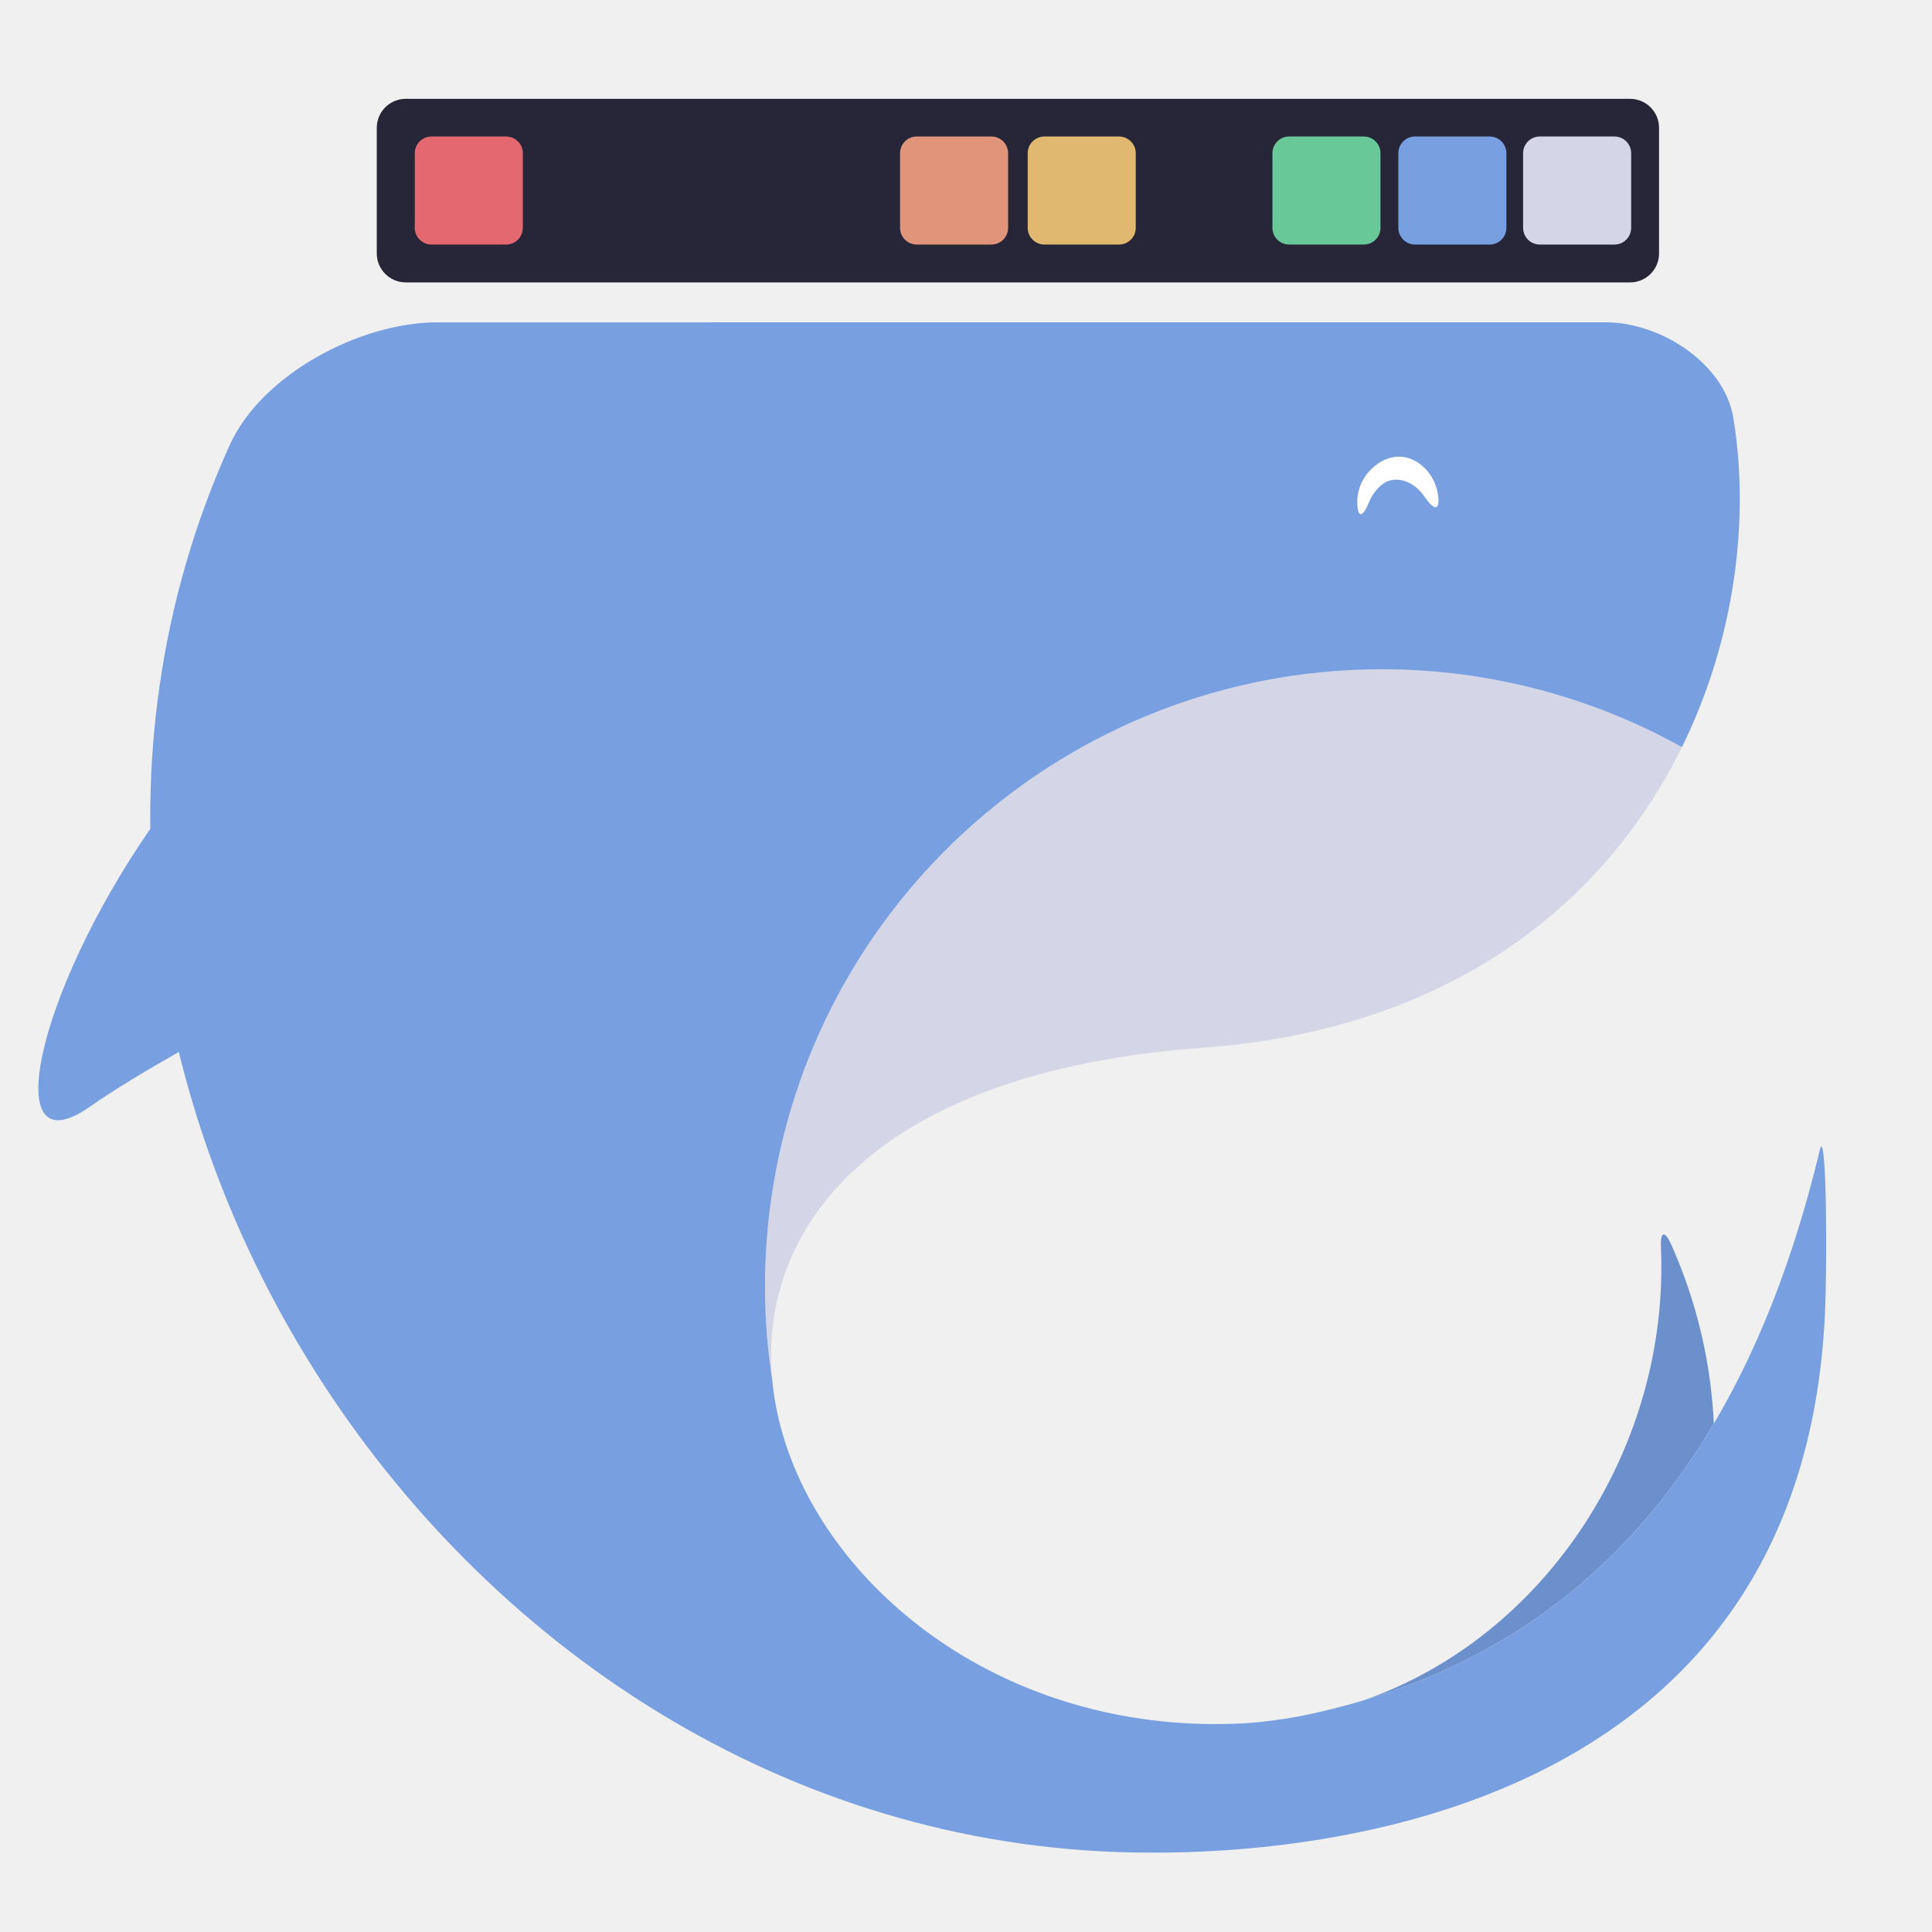
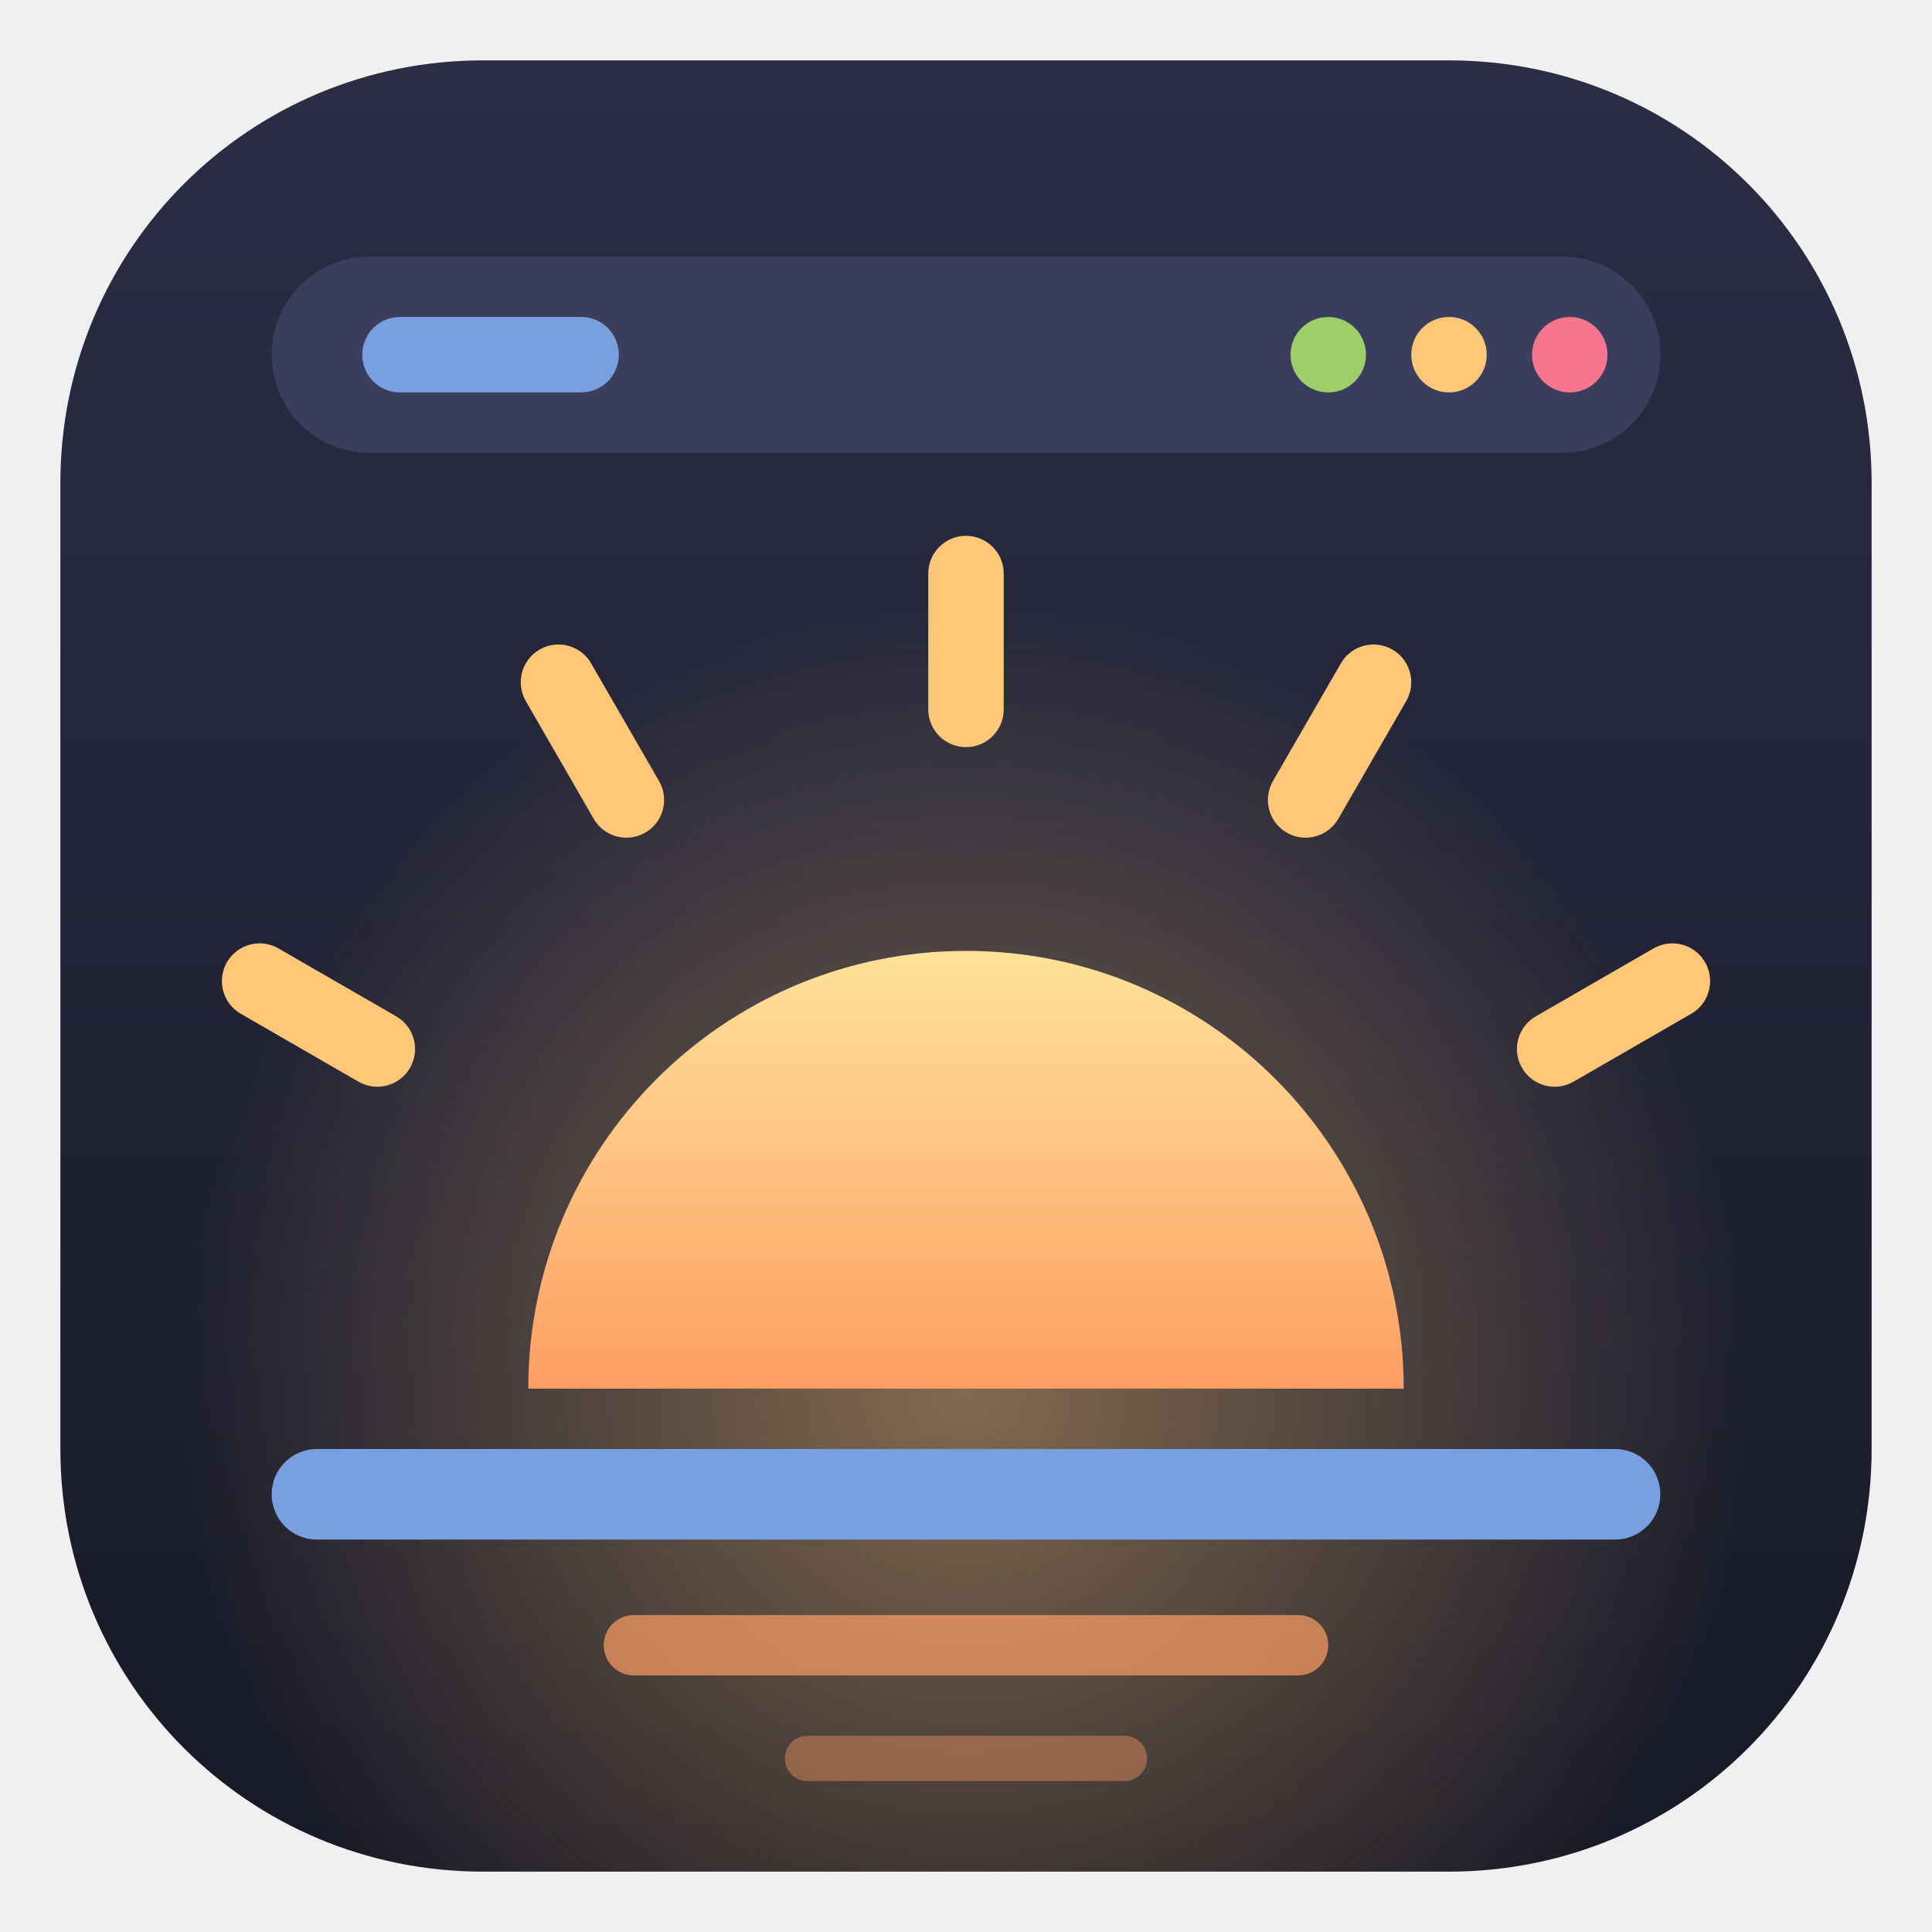
- <svg xmlns="http://www.w3.org/2000/svg" width="120mm" height="120mm" version="1.1" viewBox="55 55 120 120">
-   <path d="M 80.207,61.138 H 156.242 c 1,0 1.805,0.805 1.805,1.805 v 7.793 c 0,1 -0.805,1.805 -1.805,1.805 H 80.207 c -1,0 -1.805,-0.805 -1.805,-1.805 v -7.793 c 0,-1 0.805,-1.805 1.805,-1.805 z" fill="#262638" stroke-width="0.735" style="font-variation-settings:'wght' 700" />
-   <path d="m 81.802,63.478 h 4.632 c 0.576,0 1.04,0.464 1.04,1.04 v 4.632 c 0,0.576 -0.464,1.04 -1.04,1.04 h -4.632 c -0.576,0 -1.04,-0.464 -1.04,-1.04 v -4.632 c 0,-0.576 0.464,-1.04 1.04,-1.04 z" fill="#e46870" />
-   <path d="m 111.944,63.478 h 4.632 c 0.576,0 1.04,0.464 1.04,1.04 v 4.632 c 0,0.576 -0.464,1.04 -1.04,1.04 h -4.632 c -0.576,0 -1.04,-0.464 -1.04,-1.04 v -4.632 c 0,-0.576 0.464,-1.04 1.04,-1.04 z" fill="#e0947a" />
-   <path d="m 135.073,63.478 h 4.632 c 0.576,0 1.04,0.464 1.04,1.04 v 4.632 c 0,0.576 -0.464,1.04 -1.04,1.04 h -4.632 c -0.576,0 -1.04,-0.464 -1.04,-1.04 v -4.632 c 0,-0.576 0.464,-1.04 1.04,-1.04 z" fill="#68c898" />
-   <path d="m 142.893,63.478 h 4.632 c 0.576,0 1.04,0.464 1.04,1.04 v 4.632 c 0,0.576 -0.464,1.04 -1.04,1.04 h -4.632 c -0.576,0 -1.04,-0.464 -1.04,-1.04 v -4.632 c 0,-0.576 0.464,-1.04 1.04,-1.04 z" fill="#78a0e0" />
-   <path d="m 150.643,63.478 h 4.632 c 0.576,0 1.04,0.464 1.04,1.04 v 4.632 c 0,0.576 -0.464,1.04 -1.04,1.04 h -4.632 c -0.576,0 -1.04,-0.464 -1.04,-1.04 v -4.632 c 0,-0.576 0.464,-1.04 1.04,-1.04 z" fill="#d4d6e8" />
-   <path d="m 119.872,63.478 h 4.632 c 0.576,0 1.04,0.464 1.04,1.04 v 4.632 c 0,0.576 -0.464,1.04 -1.04,1.04 h -4.632 c -0.576,0 -1.04,-0.464 -1.04,-1.04 v -4.632 c 0,-0.576 0.464,-1.04 1.04,-1.04 z" fill="#e0b870" />
-   <path d="m 158.337,131.672 c -0.128,0.003 -0.196,0.27 -0.174,0.786 0.546,12.38 -7.097,24.208 -18.511,28.167 10.014,-2.981 16.998,-9.092 21.798,-17.202 -0.04,-0.844 -0.114,-1.687 -0.223,-2.527 -0.387,-2.976 -1.207,-5.876 -2.431,-8.608 -0.186,-0.416 -0.347,-0.619 -0.46,-0.616 z" style="fill:#6c90cc;stroke-width:0.864;stroke-linecap:round;stroke-linejoin:round" />
-   <path style="fill:#d4d6e8;fill-opacity:1;stroke:none;stroke-width:3.85;stroke-linejoin:round" d="m 159.468,101.406 a 38.322,38.322 0 0 0 -12.98,-4.415 38.322,38.322 0 0 0 -4.996,-0.413 38.322,38.322 0 0 0 -38.557,32.667 38.322,38.322 0 0 0 0.038,11.547 c -0.921,-9.451 6.178,-18.849 25.479,-20.612 0.679,-0.062 1.782,-0.139 2.461,-0.206 14.924,-1.459 24.011,-9.333 28.556,-18.568 z" />
-   <path style="fill:#78a0e0;stroke-width:7;stroke-linejoin:round" d="m 82.16,75.021 c -4.81,0 -10.917,3.248 -12.896,7.627 -17.432,38.571 13.622,87.422 57.194,87.422 10.222,0.056 40.403,-2.412 41.889,-33.391 0.151,-3.141 0.113,-11.274 -0.281,-10.398 -4.193,17.636 -13.385,31.357 -32.009,35.251 -1.026,0.215 -2.71,0.449 -3.757,0.505 -14.287,0.767 -25.275,-7.701 -28.463,-17.243 l -0.018,0.007 a 38.322,38.322 0 0 1 -0.085,-0.325 c -0.384,-1.218 -0.641,-2.452 -0.761,-3.685 a 38.322,38.322 0 0 1 -0.038,-11.547 38.322,38.322 0 0 1 38.557,-32.667 38.322,38.322 0 0 1 4.996,0.413 38.322,38.322 0 0 1 12.98,4.415 c 3.32,-6.747 4.217,-14.221 3.193,-20.452 -0.553,-3.368 -4.502,-5.933 -7.925,-5.933 z M 64.334,106.481 c -7.173,10.391 -9.424,21.22 -3.758,17.263 1.55,-1.083 3.435,-2.213 5.531,-3.404 -1.108,-4.538 -1.717,-9.188 -1.773,-13.859 z m 39.399,37.995 a 38.322,38.322 0 0 0 0.085,0.325 l 0.018,-0.007 c -0.035,-0.106 -0.07,-0.212 -0.103,-0.318 z" />
-   <path d="m 140.099,84.216 c -0.557,0.572 -0.825,1.324 -0.795,2.069 0.038,0.963 0.372,0.79 0.735,-0.107 0.287,-0.71 0.811,-1.131 1.07,-1.252 0.759,-0.355 1.76,0.023 2.347,0.892 0.571,0.846 0.993,0.987 0.87,-0.02 -0.237,-1.937 -2.414,-3.444 -4.227,-1.582 z" style="fill:#ffffff;fill-opacity:1;stroke:none;stroke-width:0.202;stroke-linecap:round;stroke-linejoin:round" />
+ <svg xmlns="http://www.w3.org/2000/svg" width="256" height="256" viewBox="0 0 256 256" version="1.1" id="svg17">
+   <defs id="defs6">
+     <linearGradient id="night" x1="0" y1="0" x2="0" y2="1">
+       <stop offset="0" stop-color="#2b2d45" id="stop1" />
+       <stop offset="1" stop-color="#181926" id="stop2" />
+     </linearGradient>
+     <linearGradient id="sun" x1="0" y1="0" x2="0" y2="1">
+       <stop offset="0" stop-color="#ffe29a" id="stop3" />
+       <stop offset="1" stop-color="#ff9e64" id="stop4" />
+     </linearGradient>
+     <radialGradient id="glow" cx="128" cy="184" r="104" gradientUnits="userSpaceOnUse">
+       <stop offset="0" stop-color="#ffc777" stop-opacity="0.45" id="stop5" />
+       <stop offset="1" stop-color="#ffc777" stop-opacity="0" id="stop6" />
+     </radialGradient>
+   </defs>
+   <path id="rect6" style="fill:url(#night)" d="m 64,8 h 128 c 31.024,0 56,24.976 56,56 v 128 c 0,31.024 -24.976,56 -56,56 H 64 C 32.976,248 8,223.024 8,192 V 64 C 8,32.976 32.976,8 64,8 Z" />
+   <path id="rect7" style="fill:url(#glow)" d="m 64,8 h 128 c 31.024,0 56,24.976 56,56 v 128 c 0,31.024 -24.976,56 -56,56 H 64 C 32.976,248 8,223.024 8,192 V 64 C 8,32.976 32.976,8 64,8 Z" />
+   <g id="g13">
+     <g stroke="#ffc777" stroke-width="10" stroke-linecap="round" id="g11">
+       <g id="line7" style="opacity:1">
+         <path style="baseline-shift:baseline;display:inline;overflow:visible;vector-effect:none;stroke:none;stroke-linecap:butt;enable-background:accumulate;stop-color:#000000;stop-opacity:1" d="M 128,94 V 76" id="path17" />
+         <path style="baseline-shift:baseline;display:inline;overflow:visible;vector-effect:none;fill:#ffc777;stroke:none;stroke-linecap:butt;enable-background:accumulate;stop-color:#000000;stop-opacity:1" d="m 128,71 a 5,5 0 0 0 -5,5 v 18 a 5,5 0 0 0 5,5 5,5 0 0 0 5,-5 V 76 a 5,5 0 0 0 -5,-5 z" id="path18" />
+       </g>
+       <g id="line8" style="opacity:1">
+         <path style="baseline-shift:baseline;display:inline;overflow:visible;vector-effect:none;stroke:none;stroke-linecap:butt;enable-background:accumulate;stop-color:#000000;stop-opacity:1" d="M 83,106 74,90.4" id="path19" />
+         <path style="baseline-shift:baseline;display:inline;overflow:visible;vector-effect:none;fill:#ffc777;stroke:none;stroke-linecap:butt;enable-background:accumulate;stop-color:#000000;stop-opacity:1" d="m 75.295,85.57 a 5,5 0 0 0 -3.793,0.498 5,5 0 0 0 -1.832,6.83 l 9,15.6 a 5,5 0 0 0 6.828,1.832 5,5 0 0 0 1.832,-6.828 l -9,-15.6 a 5,5 0 0 0 -3.035,-2.332 z" id="path20" />
+       </g>
+       <g id="line9" style="opacity:1">
+         <path style="baseline-shift:baseline;display:inline;overflow:visible;vector-effect:none;stroke:none;stroke-linecap:butt;enable-background:accumulate;stop-color:#000000;stop-opacity:1" d="m 173,106 9,-15.6" id="path21" />
+         <path style="baseline-shift:baseline;display:inline;overflow:visible;vector-effect:none;fill:#ffc777;stroke:none;stroke-linecap:butt;enable-background:accumulate;stop-color:#000000;stop-opacity:1" d="m 180.705,85.57 a 5,5 0 0 0 -3.035,2.332 l -9,15.6 a 5,5 0 0 0 1.832,6.828 5,5 0 0 0 6.828,-1.832 l 9,-15.6 a 5,5 0 0 0 -1.832,-6.83 5,5 0 0 0 -3.793,-0.498 z" id="path22" />
+       </g>
+       <g id="line10" style="opacity:1">
+         <path style="baseline-shift:baseline;display:inline;overflow:visible;vector-effect:none;stroke:none;stroke-linecap:butt;enable-background:accumulate;stop-color:#000000;stop-opacity:1" d="M 50,139 34.4,130" id="path23" />
+         <path style="baseline-shift:baseline;display:inline;overflow:visible;vector-effect:none;fill:#ffc777;stroke:none;stroke-linecap:butt;enable-background:accumulate;stop-color:#000000;stop-opacity:1" d="m 33.104,125.17 a 5,5 0 0 0 -3.035,2.332 5,5 0 0 0 1.834,6.828 l 15.6,9 a 5,5 0 0 0 6.828,-1.832 5,5 0 0 0 -1.832,-6.828 l -15.6,-9 a 5,5 0 0 0 -3.795,-0.5 z" id="path24" />
+       </g>
+       <g id="line11" style="opacity:1">
+         <path style="baseline-shift:baseline;display:inline;overflow:visible;vector-effect:none;stroke:none;stroke-linecap:butt;enable-background:accumulate;stop-color:#000000;stop-opacity:1" d="m 206,139 15.6,-9" id="path25" />
+         <path style="baseline-shift:baseline;display:inline;overflow:visible;vector-effect:none;fill:#ffc777;stroke:none;stroke-linecap:butt;enable-background:accumulate;stop-color:#000000;stop-opacity:1" d="m 222.896,125.17 a 5,5 0 0 0 -3.795,0.5 l -15.6,9 a 5,5 0 0 0 -1.832,6.828 5,5 0 0 0 6.828,1.832 l 15.6,-9 a 5,5 0 0 0 1.834,-6.828 5,5 0 0 0 -3.035,-2.332 z" id="path26" />
+       </g>
+     </g>
+     <path d="M 70 184 A 58 58 0 0 1 186 184 Z" fill="url(#sun)" id="path11" />
+     <path id="rect11" style="fill:#78a0e0" d="m 42,192 h 172 c 3.324,0 6,2.676 6,6 0,3.324 -2.676,6 -6,6 H 42 c -3.324,0 -6,-2.676 -6,-6 0,-3.324 2.676,-6 6,-6 z" />
+     <path id="rect12" style="fill:#ff9e64;fill-opacity:0.7" d="m 84,214 h 88 c 2.216,0 4,1.784 4,4 0,2.216 -1.784,4 -4,4 H 84 c -2.216,0 -4,-1.784 -4,-4 0,-2.216 1.784,-4 4,-4 z" />
+     <path id="rect13" style="fill:#ff9e64;fill-opacity:0.4" d="m 107,230 h 42 c 1.662,0 3,1.338 3,3 0,1.662 -1.338,3 -3,3 h -42 c -1.662,0 -3,-1.338 -3,-3 0,-1.662 1.338,-3 3,-3 z" />
+   </g>
+   <path id="rect14" style="fill:#3a3d5c" d="m 49,34 h 158 c 7.202,0 13,5.798 13,13 0,7.202 -5.798,13 -13,13 H 49 C 41.798,60 36,54.202 36,47 36,39.798 41.798,34 49,34 Z" />
+   <path id="rect15" style="fill:#78a0e0" d="m 53,42 h 24 c 2.77,0 5,2.23 5,5 0,2.77 -2.23,5 -5,5 H 53 c -2.77,0 -5,-2.23 -5,-5 0,-2.77 2.23,-5 5,-5 z" />
+   <path id="circle15" style="fill:#9ece6a" d="m 181,47 a 5,5 0 0 1 -5,5 5,5 0 0 1 -5,-5 5,5 0 0 1 5,-5 5,5 0 0 1 5,5 z" />
+   <path id="circle16" style="fill:#ffc777" d="m 197,47 a 5,5 0 0 1 -5,5 5,5 0 0 1 -5,-5 5,5 0 0 1 5,-5 5,5 0 0 1 5,5 z" />
+   <path id="circle17" style="fill:#f7768e" d="m 213,47 a 5,5 0 0 1 -5,5 5,5 0 0 1 -5,-5 5,5 0 0 1 5,-5 5,5 0 0 1 5,5 z" />
</svg>
